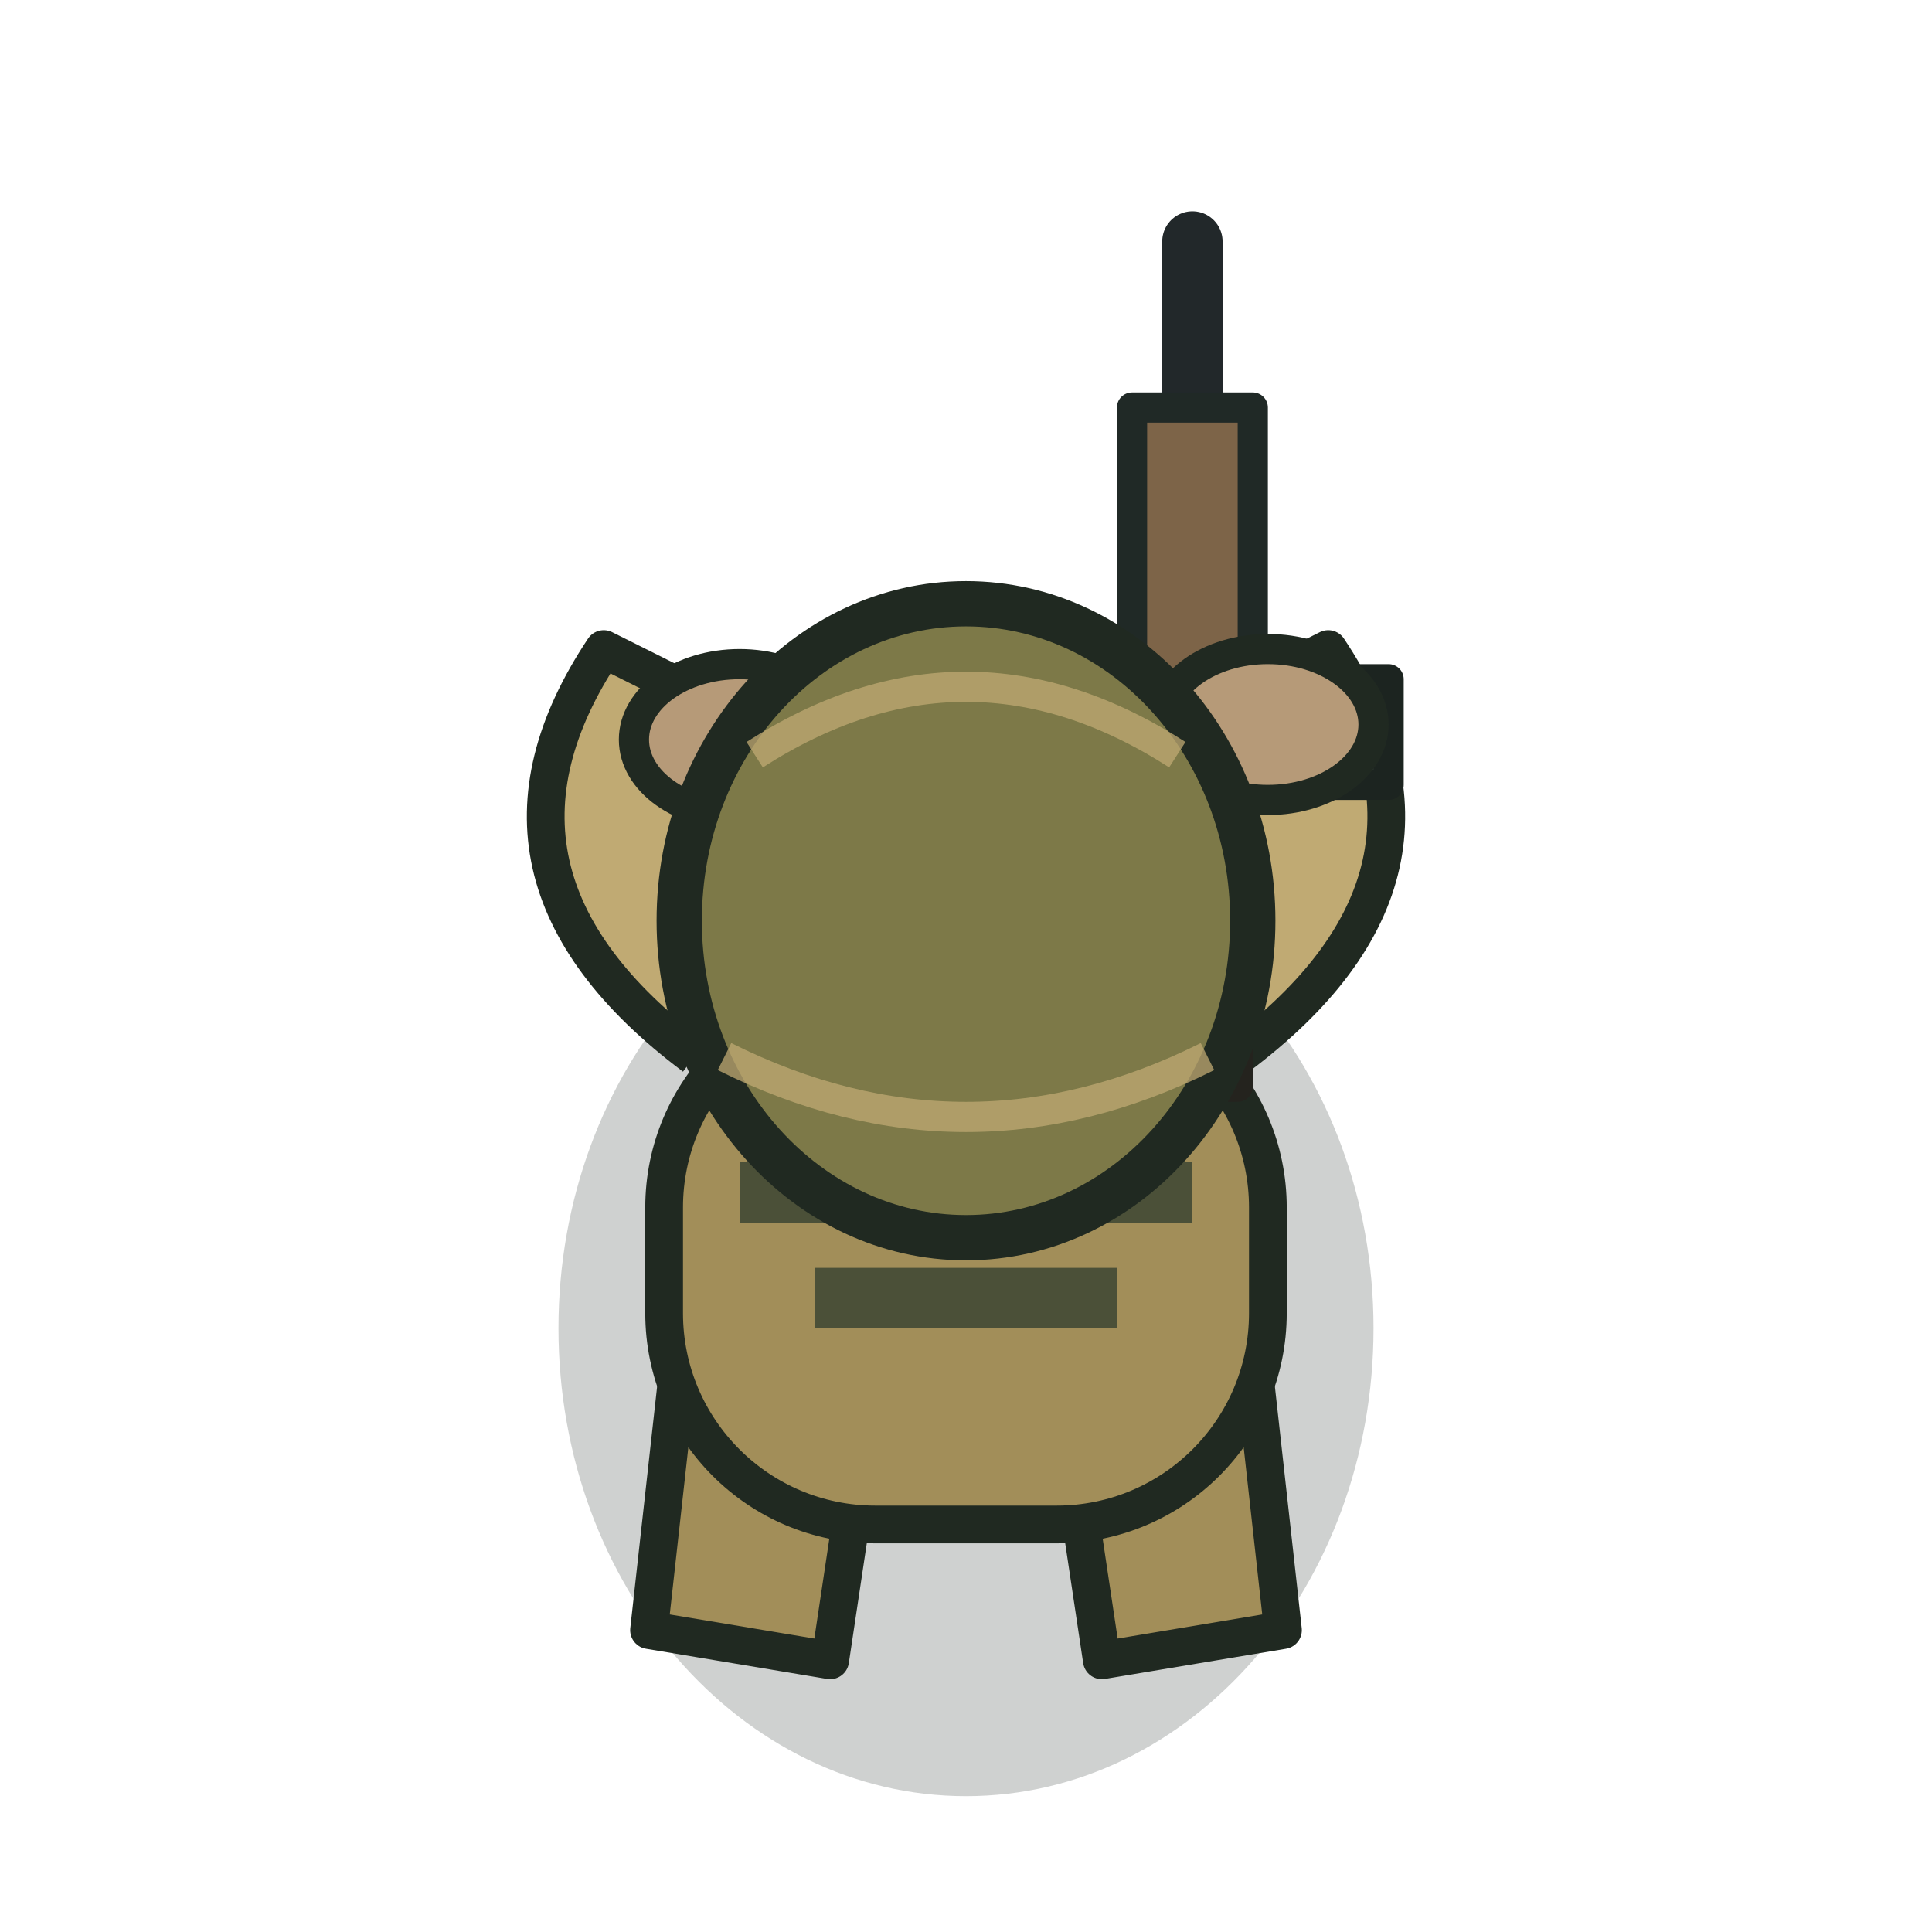
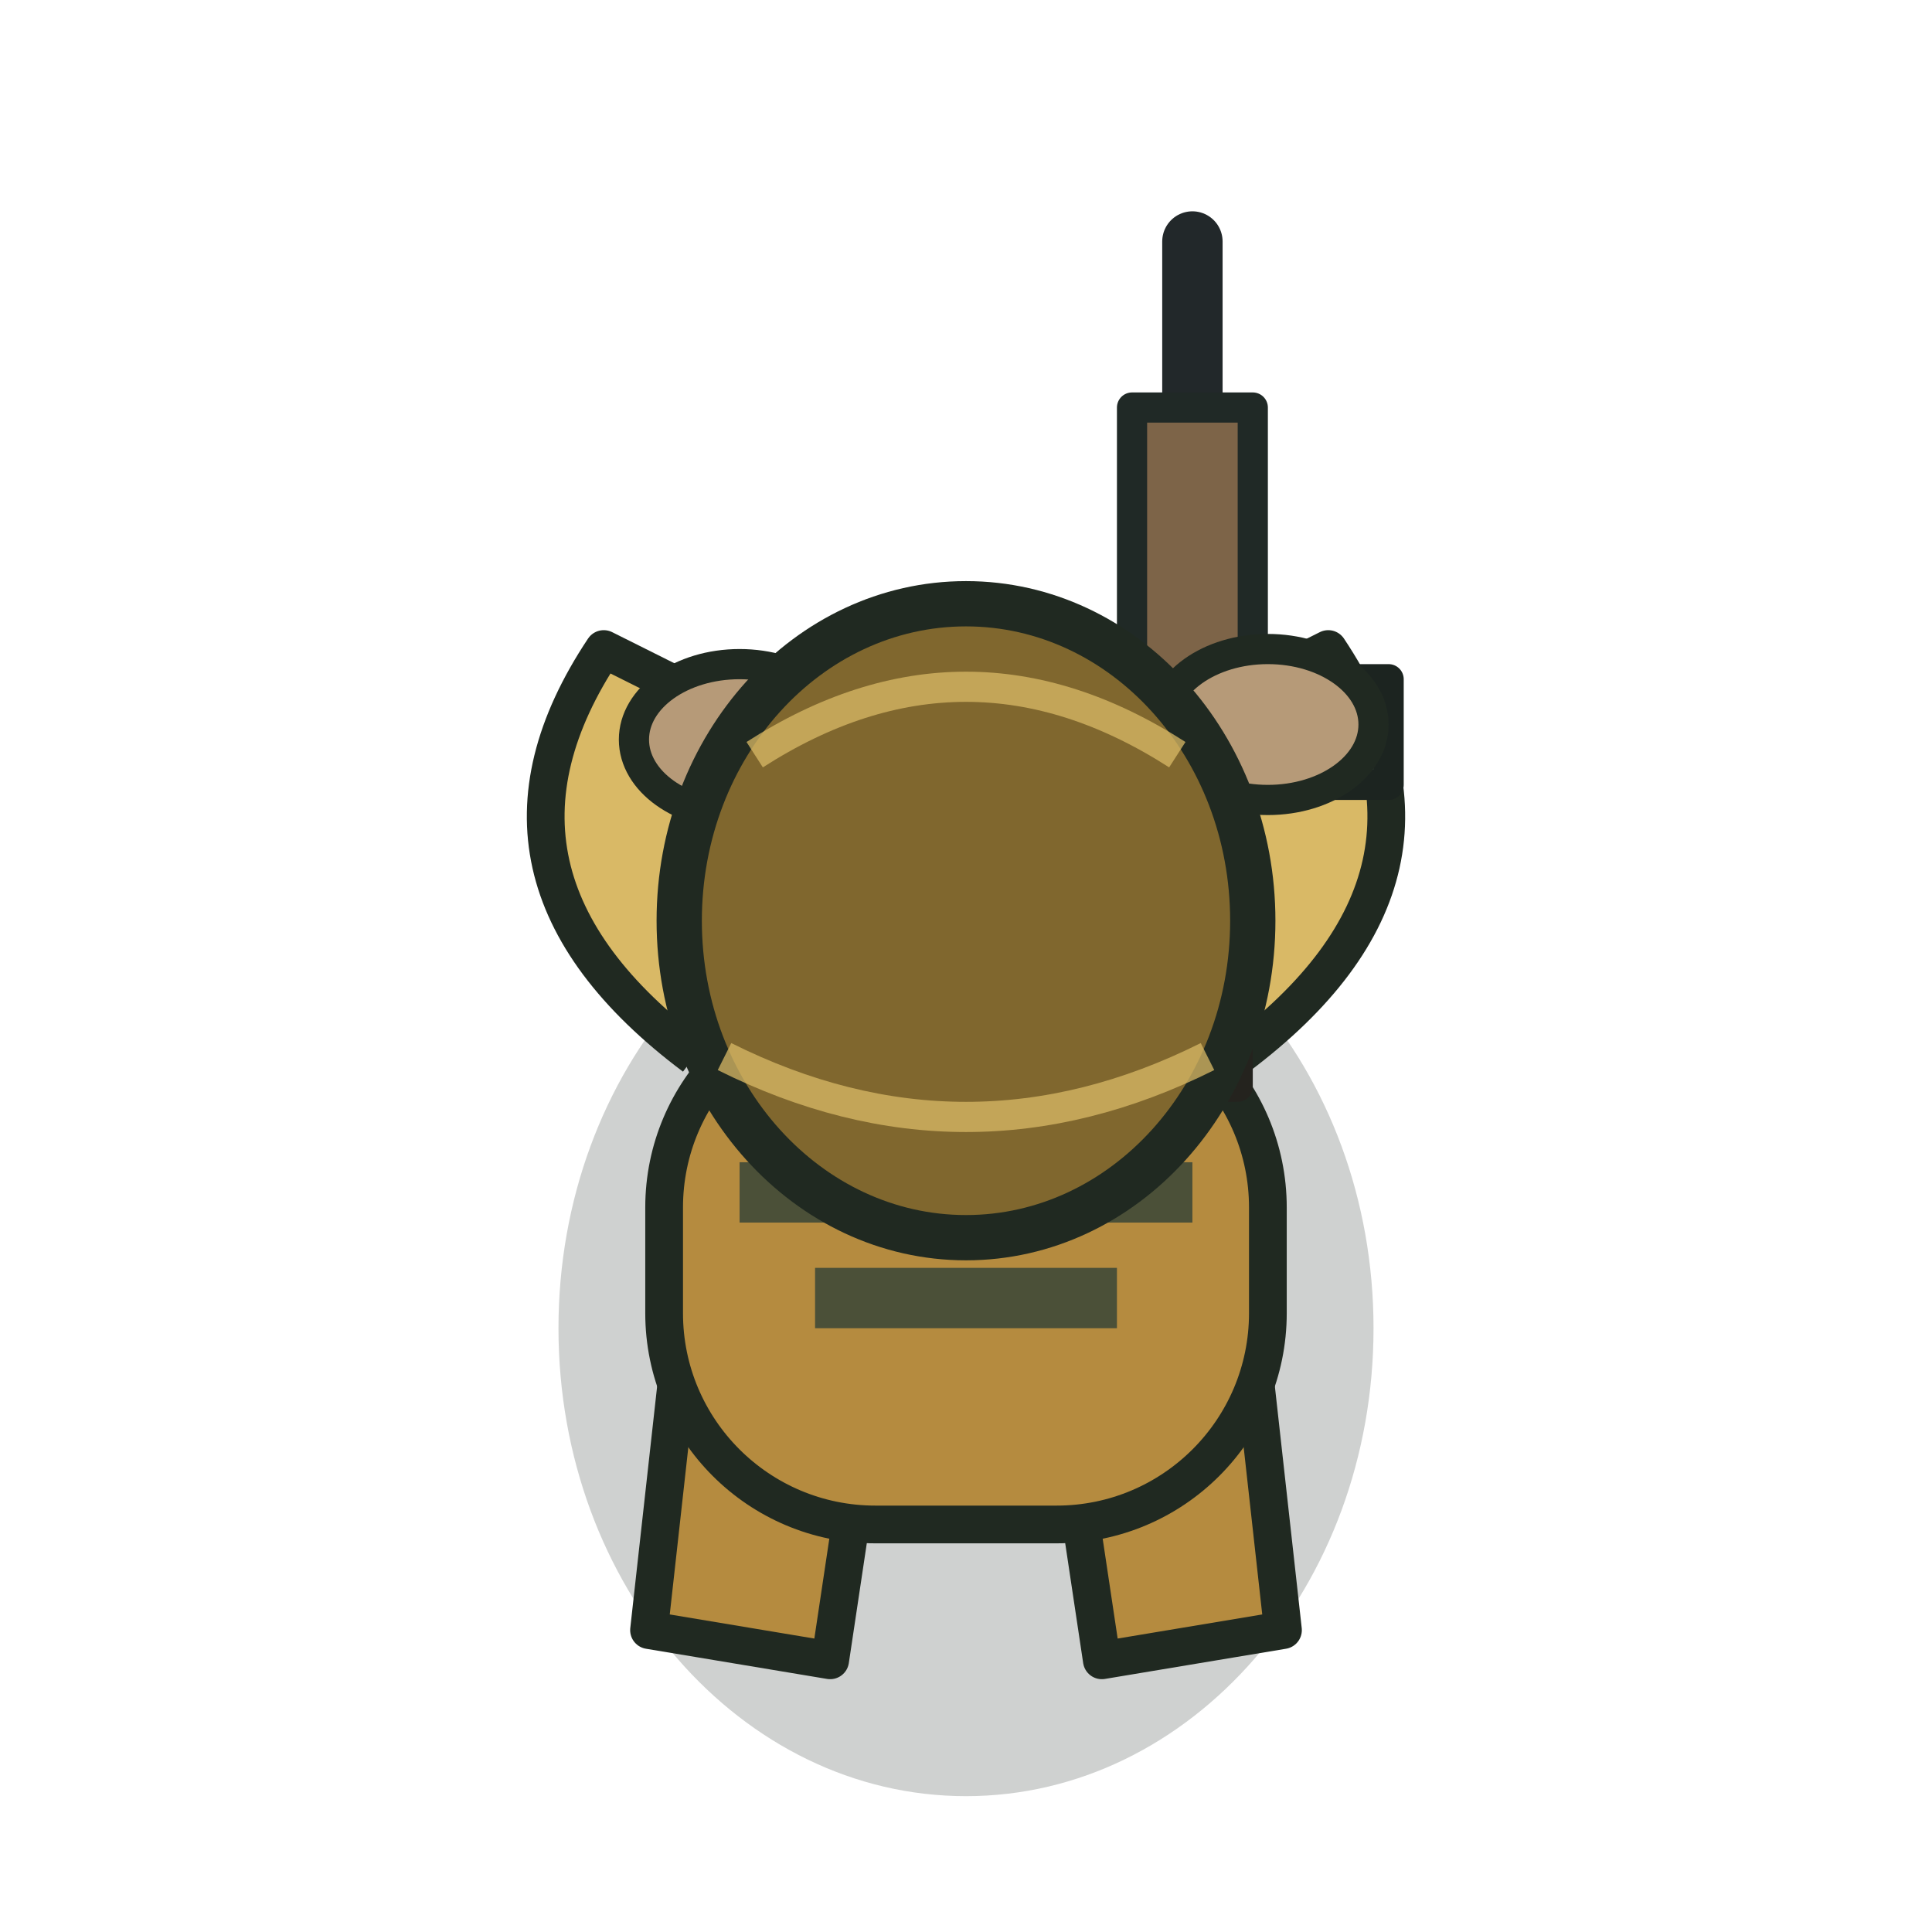
<svg xmlns="http://www.w3.org/2000/svg" width="128" height="128" viewBox="0 0 128 128">
  <g transform="translate(64 70)" stroke-linejoin="round">
    <ellipse cy="18" rx="27" ry="31" fill="#111a16" opacity=".2" />
-     <g fill="#a28e59" stroke="#202921" stroke-width="2.5">
+     <g fill="#b58b3f" stroke="#202921" stroke-width="2.5">
      <path d="M-19 20L-21 38-9 40-6 20M6 20L9 40 21 38 19 20" />
      <rect x="-20" y="-4" width="40" height="35" rx="14" />
-       <path d="M-18 0Q-34-12-24-27L-10-20M18 0Q34-12 24-27L10-20" fill="#c0aa73" />
+       <path d="M-18 0Q-34-12-24-27L-10-20M18 0Q34-12 24-27L10-20" fill="#d9b966" />
    </g>
    <path d="M-15 9H15M-10 16H10" stroke="#4b5038" stroke-width="4" />
    <g transform="translate(15 -7)">
      <path d="M-3 9V-15H3V9Z" fill="#66513b" stroke="#24231e" stroke-width="2" />
      <path d="M0-13V-47" stroke="#22282a" stroke-width="4" stroke-linecap="round" />
      <path d="M-4-11V-36H4V-11Z" fill="#7d6448" stroke="#202926" stroke-width="2" />
      <path d="M4-18H13V-11H4Z" fill="#303b35" stroke="#1c2420" stroke-width="2" />
    </g>
    <g fill="#b69a78" stroke="#202921" stroke-width="2">
      <ellipse cx="-15" cy="-21" rx="7" ry="5" />
      <ellipse cx="20" cy="-22" rx="7" ry="5" />
    </g>
-     <ellipse cy="-9" rx="19" ry="21" fill="#7d7948" stroke="#202921" stroke-width="3" />
-     <path d="M-14-20Q0-29 14-20M-16 0Q0 8 16 0" fill="none" stroke="#c0aa73" stroke-width="2" opacity=".75" />
+     <ellipse cy="-9" rx="19" ry="21" fill="#80672e" stroke="#202921" stroke-width="3" />
+     <path d="M-14-20Q0-29 14-20M-16 0Q0 8 16 0" fill="none" stroke="#d9b966" stroke-width="2" opacity=".75" />
  </g>
</svg>
